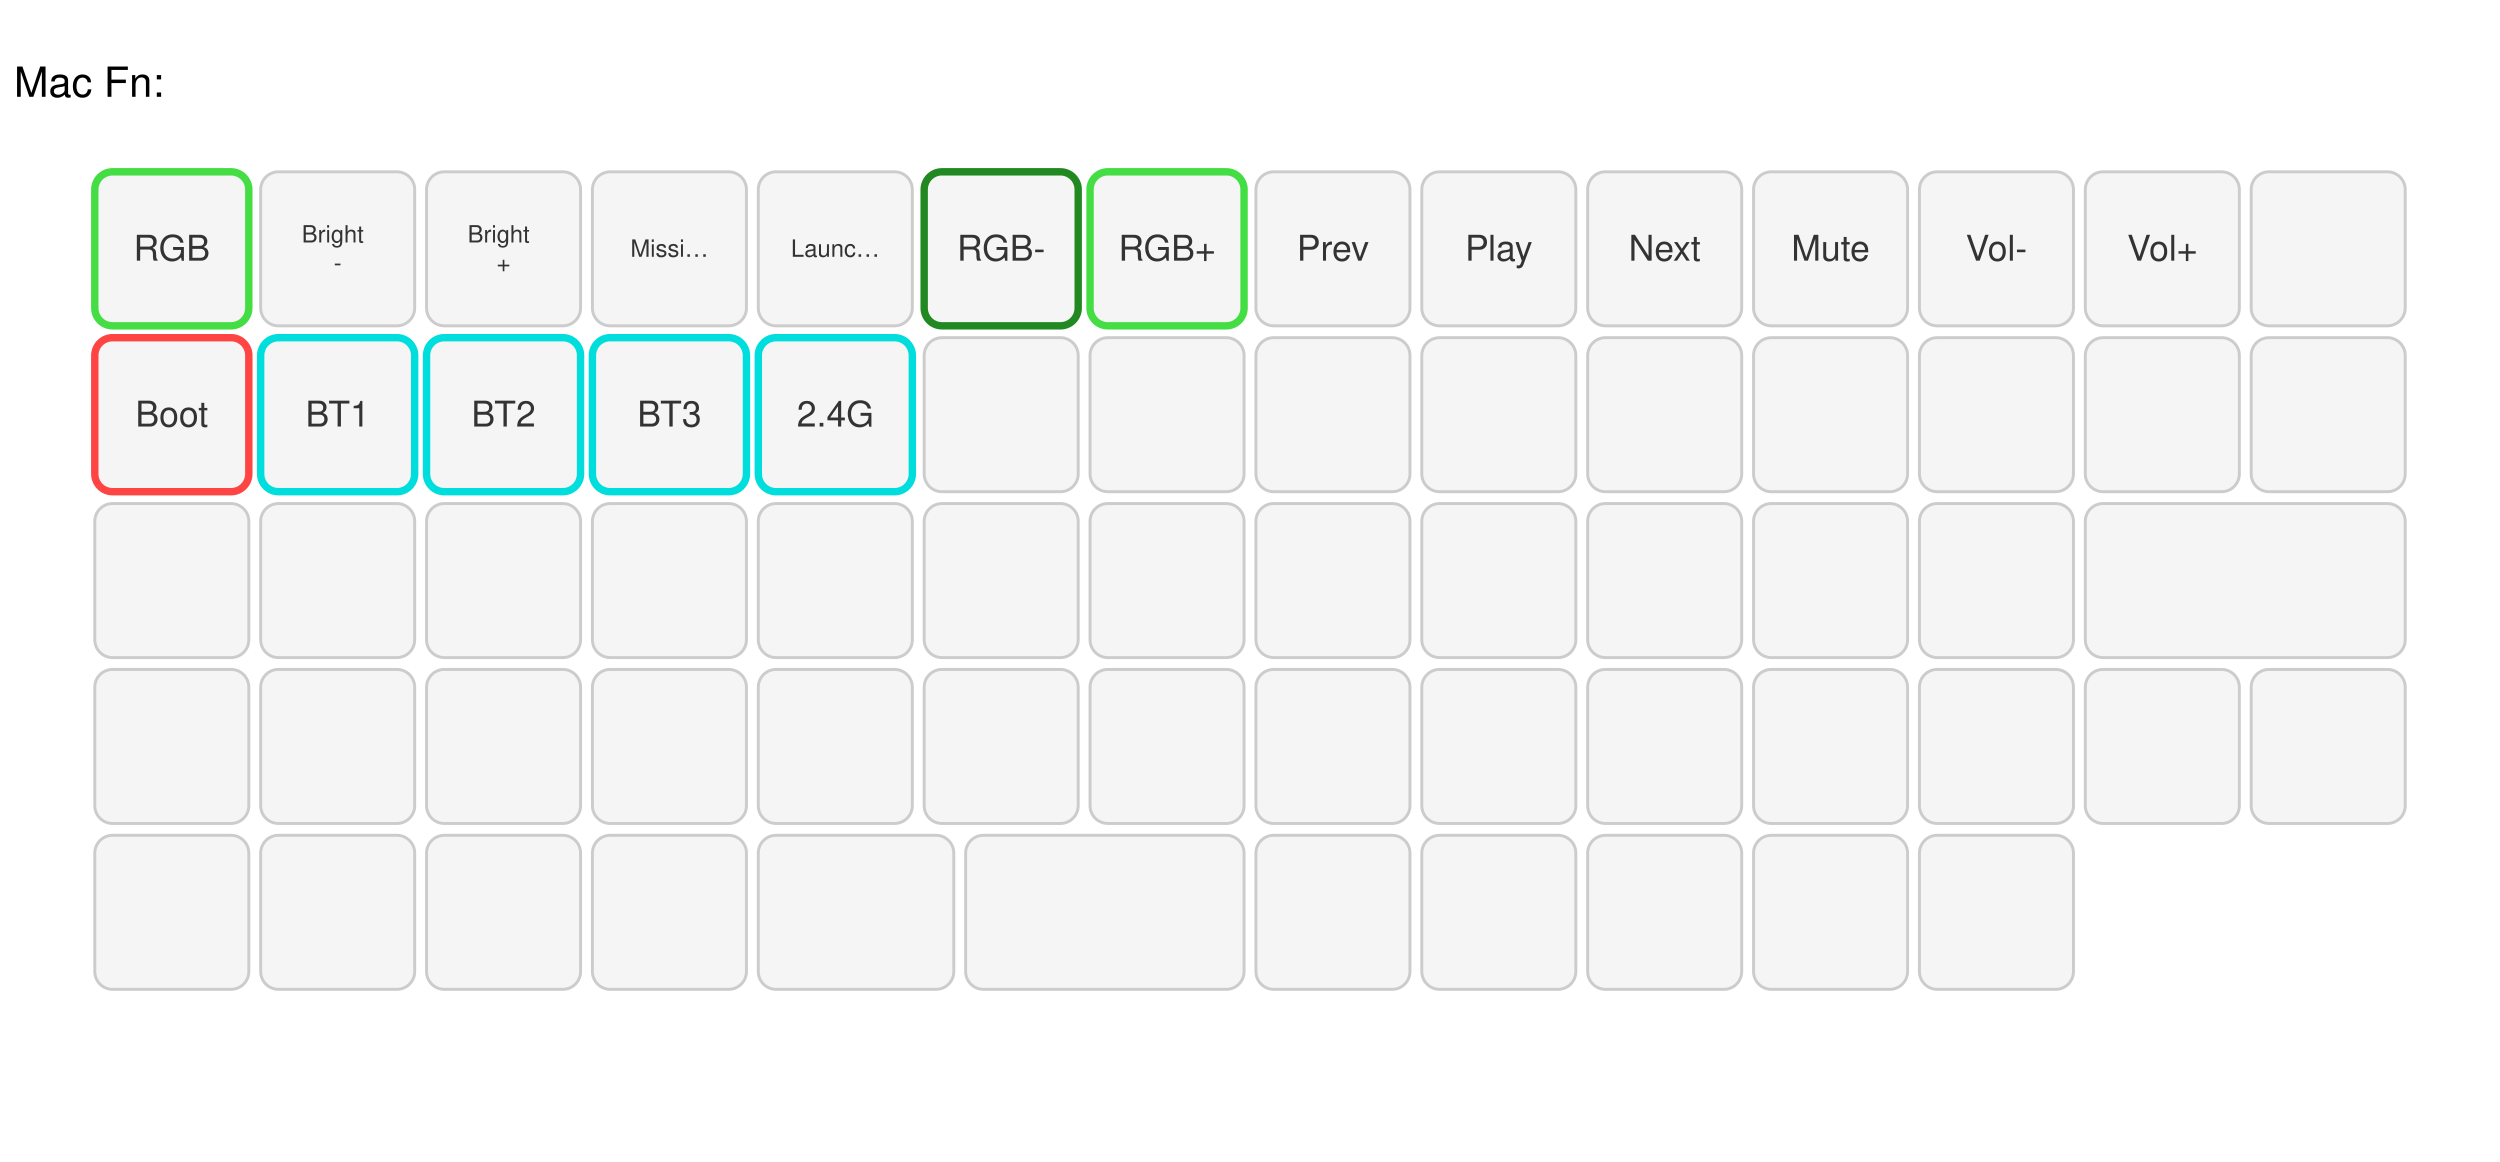
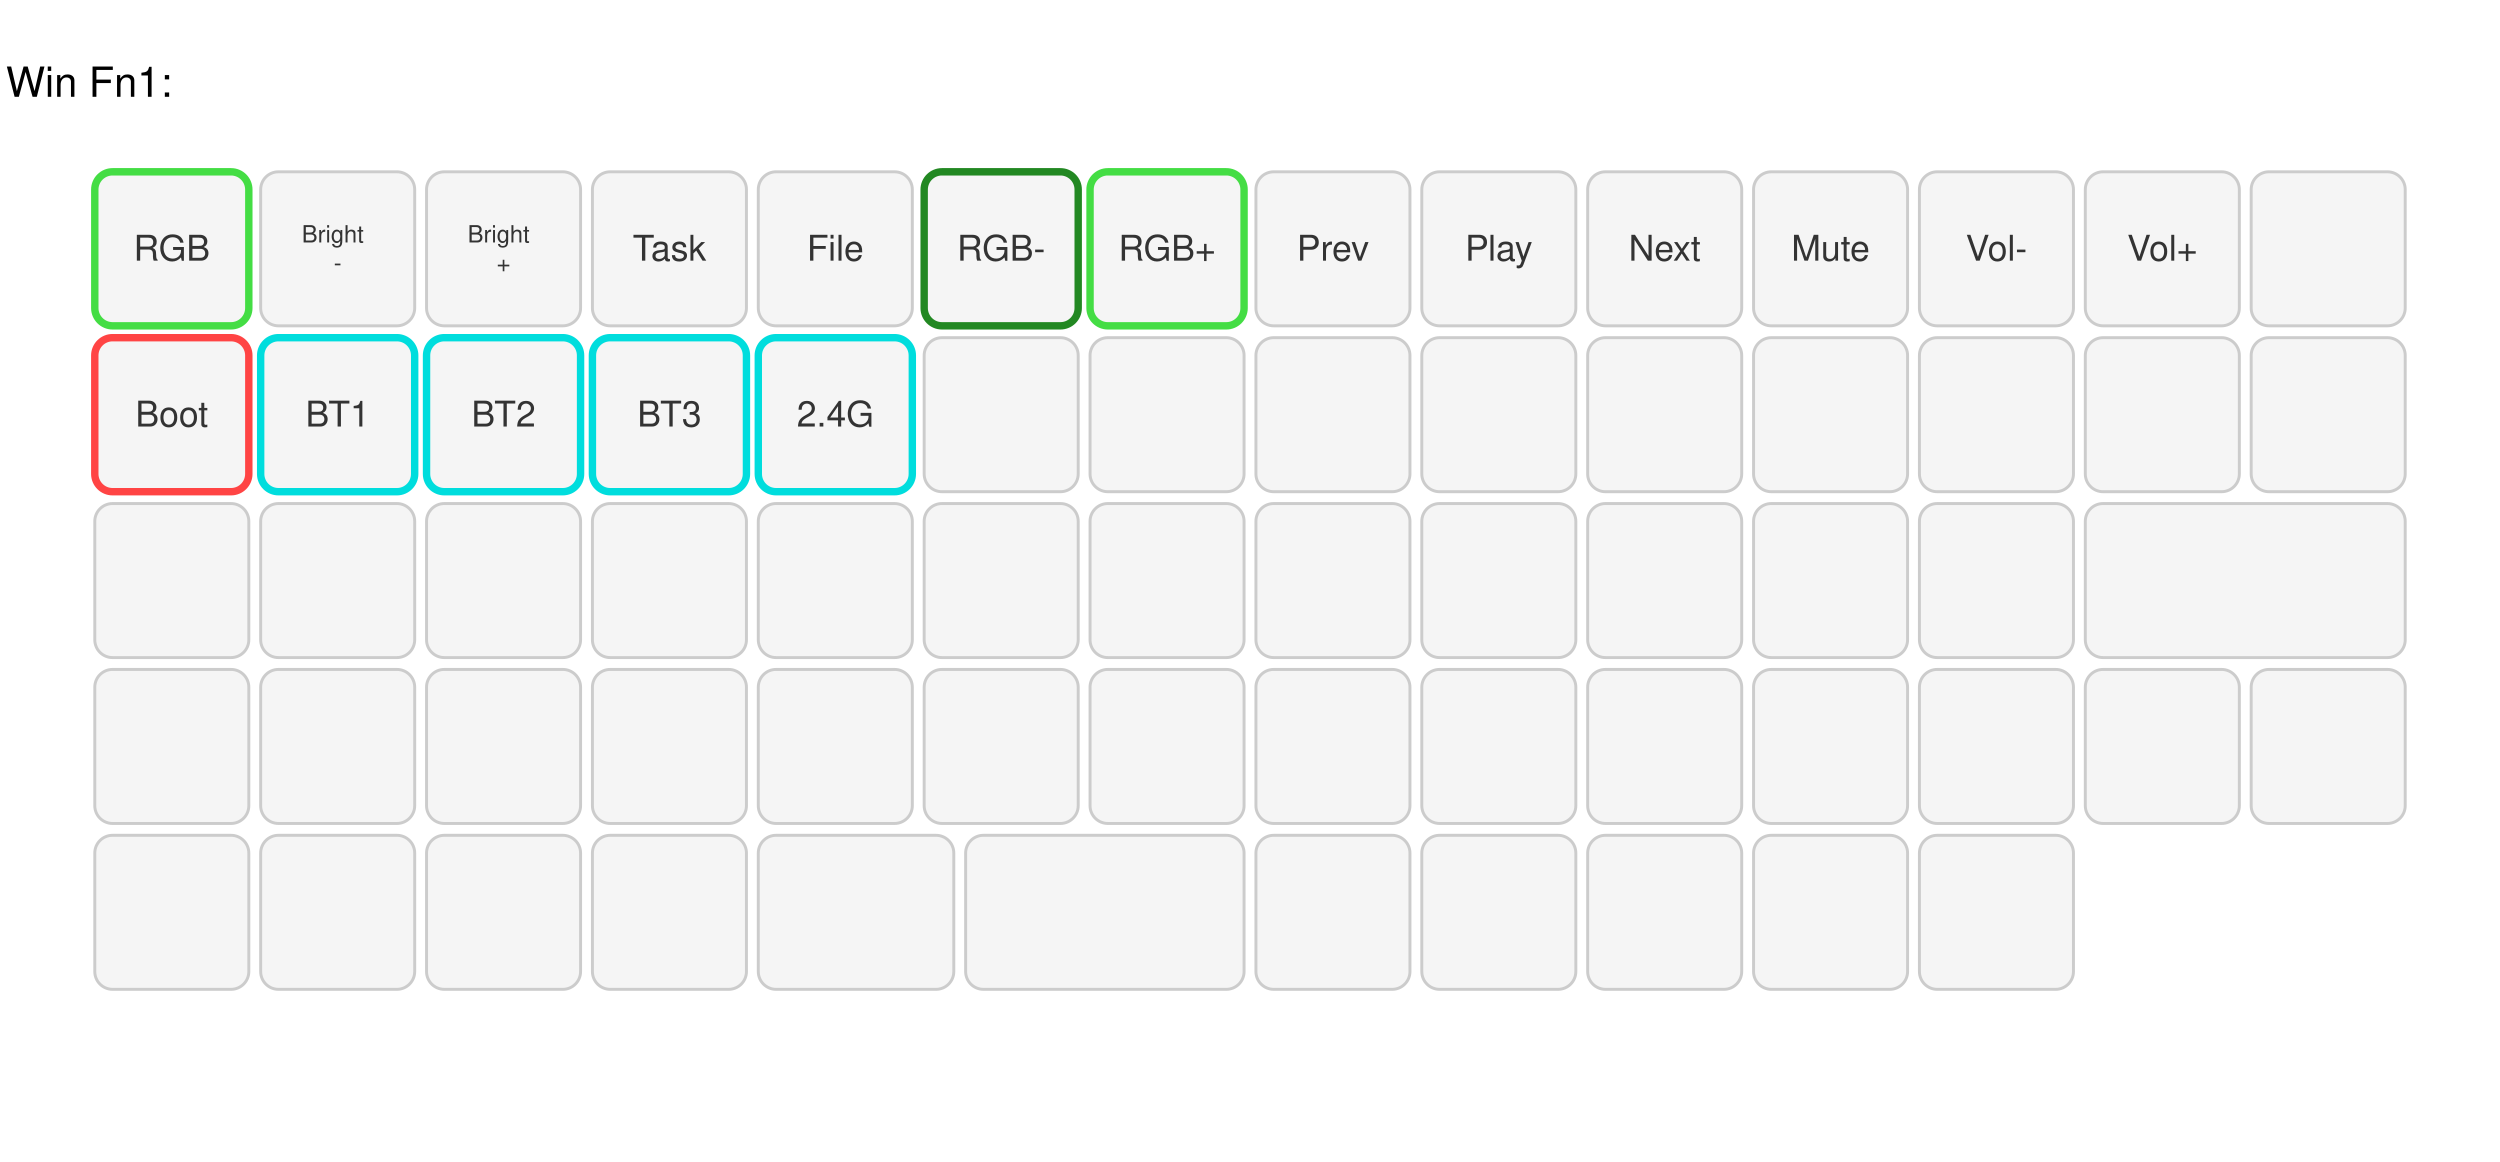
<svg xmlns="http://www.w3.org/2000/svg" width="844" height="392" viewBox="0 0 844 392" class="keymap">
  <style>svg {
  font-family: -apple-system, BlinkMacSystemFont, "SF Pro Text", "Helvetica Neue", Helvetica, Arial, sans-serif;
  font-size: 14px;
  font-kerning: normal;
  text-rendering: optimizeLegibility;
}
text { text-anchor: middle; dominant-baseline: middle; }
rect.key { fill: #f5f5f5; stroke: #cccccc; }
rect.held { fill: #a8d8ea; }
text.tap { font-size: 12px; fill: #333333; }
text.hold { font-size: 10px; fill: #666666; }
/* RGB layer indicator borders */
.rgb-magenta &gt; rect { stroke: #ff00ff; stroke-width: 2.5; }
.rgb-blue &gt; rect { stroke: #4488ff; stroke-width: 2.5; }
.rgb-yellow &gt; rect { stroke: #ffaa00; stroke-width: 2.5; }
.rgb-cyan &gt; rect { stroke: #00dddd; stroke-width: 2.5; }
.rgb-green &gt; rect { stroke: #44dd44; stroke-width: 2.5; }
.rgb-green-dark &gt; rect { stroke: #228822; stroke-width: 2.5; }
.rgb-red &gt; rect { stroke: #ff4444; stroke-width: 2.5; }
.rgb-orange &gt; rect { stroke: #ff8000; stroke-width: 2.5; }
</style>
-   <g transform="translate(30, 0)" class="layer-Mac Fn">
-     <text x="0" y="28" class="label" id="Mac-Fn">Mac Fn:</text>
+   <g transform="translate(30, 0)" class="layer-Win Fn1">
+     <text x="0" y="28" class="label" id="Win-Fn1">Win Fn1:</text>
    <g transform="translate(0, 56)">
      <g transform="translate(28, 28)" class="key rgb-green keypos-0">
        <rect rx="6" ry="6" x="-26" y="-26" width="52" height="52" class="key rgb-green" />
        <text x="0" y="0" class="key rgb-green tap">RGB</text>
      </g>
      <g transform="translate(84, 28)" class="key keypos-1">
        <rect rx="6" ry="6" x="-26" y="-26" width="52" height="52" class="key" />
        <text x="0" y="0" class="key tap">
          <tspan x="0" dy="-0.6em" style="font-size: 67%">Bright</tspan>
          <tspan x="0" dy="1.2em" style="font-size: 67%">-</tspan>
        </text>
      </g>
      <g transform="translate(140, 28)" class="key keypos-2">
        <rect rx="6" ry="6" x="-26" y="-26" width="52" height="52" class="key" />
        <text x="0" y="0" class="key tap">
          <tspan x="0" dy="-0.6em" style="font-size: 67%">Bright</tspan>
          <tspan x="0" dy="1.2em" style="font-size: 67%">+</tspan>
        </text>
      </g>
      <g transform="translate(196, 28)" class="key keypos-3">
        <rect rx="6" ry="6" x="-26" y="-26" width="52" height="52" class="key" />
-         <text x="0" y="0" class="key tap">
-           <tspan style="font-size: 67%">Missi…</tspan>
-         </text>
+         <text x="0" y="0" class="key tap">Task</text>
      </g>
      <g transform="translate(252, 28)" class="key keypos-4">
        <rect rx="6" ry="6" x="-26" y="-26" width="52" height="52" class="key" />
-         <text x="0" y="0" class="key tap">
-           <tspan style="font-size: 67%">Launc…</tspan>
-         </text>
+         <text x="0" y="0" class="key tap">File</text>
      </g>
      <g transform="translate(308, 28)" class="key rgb-green-dark keypos-5">
        <rect rx="6" ry="6" x="-26" y="-26" width="52" height="52" class="key rgb-green-dark" />
        <text x="0" y="0" class="key rgb-green-dark tap">RGB-</text>
      </g>
      <g transform="translate(364, 28)" class="key rgb-green keypos-6">
        <rect rx="6" ry="6" x="-26" y="-26" width="52" height="52" class="key rgb-green" />
        <text x="0" y="0" class="key rgb-green tap">RGB+</text>
      </g>
      <g transform="translate(420, 28)" class="key keypos-7">
        <rect rx="6" ry="6" x="-26" y="-26" width="52" height="52" class="key" />
        <text x="0" y="0" class="key tap">Prev</text>
      </g>
      <g transform="translate(476, 28)" class="key keypos-8">
        <rect rx="6" ry="6" x="-26" y="-26" width="52" height="52" class="key" />
        <text x="0" y="0" class="key tap">Play</text>
      </g>
      <g transform="translate(532, 28)" class="key keypos-9">
        <rect rx="6" ry="6" x="-26" y="-26" width="52" height="52" class="key" />
        <text x="0" y="0" class="key tap">Next</text>
      </g>
      <g transform="translate(588, 28)" class="key keypos-10">
        <rect rx="6" ry="6" x="-26" y="-26" width="52" height="52" class="key" />
        <text x="0" y="0" class="key tap">Mute</text>
      </g>
      <g transform="translate(644, 28)" class="key keypos-11">
        <rect rx="6" ry="6" x="-26" y="-26" width="52" height="52" class="key" />
        <text x="0" y="0" class="key tap">Vol-</text>
      </g>
      <g transform="translate(700, 28)" class="key keypos-12">
        <rect rx="6" ry="6" x="-26" y="-26" width="52" height="52" class="key" />
        <text x="0" y="0" class="key tap">Vol+</text>
      </g>
      <g transform="translate(756, 28)" class="key keypos-13">
        <rect rx="6" ry="6" x="-26" y="-26" width="52" height="52" class="key" />
      </g>
      <g transform="translate(28, 84)" class="key rgb-red keypos-14">
        <rect rx="6" ry="6" x="-26" y="-26" width="52" height="52" class="key rgb-red" />
        <text x="0" y="0" class="key rgb-red tap">Boot</text>
      </g>
      <g transform="translate(84, 84)" class="key rgb-cyan keypos-15">
        <rect rx="6" ry="6" x="-26" y="-26" width="52" height="52" class="key rgb-cyan" />
        <text x="0" y="0" class="key rgb-cyan tap">BT1</text>
      </g>
      <g transform="translate(140, 84)" class="key rgb-cyan keypos-16">
        <rect rx="6" ry="6" x="-26" y="-26" width="52" height="52" class="key rgb-cyan" />
        <text x="0" y="0" class="key rgb-cyan tap">BT2</text>
      </g>
      <g transform="translate(196, 84)" class="key rgb-cyan keypos-17">
        <rect rx="6" ry="6" x="-26" y="-26" width="52" height="52" class="key rgb-cyan" />
        <text x="0" y="0" class="key rgb-cyan tap">BT3</text>
      </g>
      <g transform="translate(252, 84)" class="key rgb-cyan keypos-18">
        <rect rx="6" ry="6" x="-26" y="-26" width="52" height="52" class="key rgb-cyan" />
        <text x="0" y="0" class="key rgb-cyan tap">2.4G</text>
      </g>
      <g transform="translate(308, 84)" class="key keypos-19">
        <rect rx="6" ry="6" x="-26" y="-26" width="52" height="52" class="key" />
      </g>
      <g transform="translate(364, 84)" class="key keypos-20">
        <rect rx="6" ry="6" x="-26" y="-26" width="52" height="52" class="key" />
      </g>
      <g transform="translate(420, 84)" class="key keypos-21">
        <rect rx="6" ry="6" x="-26" y="-26" width="52" height="52" class="key" />
      </g>
      <g transform="translate(476, 84)" class="key keypos-22">
        <rect rx="6" ry="6" x="-26" y="-26" width="52" height="52" class="key" />
      </g>
      <g transform="translate(532, 84)" class="key keypos-23">
        <rect rx="6" ry="6" x="-26" y="-26" width="52" height="52" class="key" />
      </g>
      <g transform="translate(588, 84)" class="key keypos-24">
        <rect rx="6" ry="6" x="-26" y="-26" width="52" height="52" class="key" />
      </g>
      <g transform="translate(644, 84)" class="key keypos-25">
        <rect rx="6" ry="6" x="-26" y="-26" width="52" height="52" class="key" />
      </g>
      <g transform="translate(700, 84)" class="key keypos-26">
        <rect rx="6" ry="6" x="-26" y="-26" width="52" height="52" class="key" />
      </g>
      <g transform="translate(756, 84)" class="key keypos-27">
        <rect rx="6" ry="6" x="-26" y="-26" width="52" height="52" class="key" />
      </g>
      <g transform="translate(28, 140)" class="key keypos-28">
        <rect rx="6" ry="6" x="-26" y="-26" width="52" height="52" class="key" />
      </g>
      <g transform="translate(84, 140)" class="key keypos-29">
        <rect rx="6" ry="6" x="-26" y="-26" width="52" height="52" class="key" />
      </g>
      <g transform="translate(140, 140)" class="key keypos-30">
        <rect rx="6" ry="6" x="-26" y="-26" width="52" height="52" class="key" />
      </g>
      <g transform="translate(196, 140)" class="key keypos-31">
        <rect rx="6" ry="6" x="-26" y="-26" width="52" height="52" class="key" />
      </g>
      <g transform="translate(252, 140)" class="key keypos-32">
        <rect rx="6" ry="6" x="-26" y="-26" width="52" height="52" class="key" />
      </g>
      <g transform="translate(308, 140)" class="key keypos-33">
        <rect rx="6" ry="6" x="-26" y="-26" width="52" height="52" class="key" />
      </g>
      <g transform="translate(364, 140)" class="key keypos-34">
        <rect rx="6" ry="6" x="-26" y="-26" width="52" height="52" class="key" />
      </g>
      <g transform="translate(420, 140)" class="key keypos-35">
        <rect rx="6" ry="6" x="-26" y="-26" width="52" height="52" class="key" />
      </g>
      <g transform="translate(476, 140)" class="key keypos-36">
        <rect rx="6" ry="6" x="-26" y="-26" width="52" height="52" class="key" />
      </g>
      <g transform="translate(532, 140)" class="key keypos-37">
        <rect rx="6" ry="6" x="-26" y="-26" width="52" height="52" class="key" />
      </g>
      <g transform="translate(588, 140)" class="key keypos-38">
        <rect rx="6" ry="6" x="-26" y="-26" width="52" height="52" class="key" />
      </g>
      <g transform="translate(644, 140)" class="key keypos-39">
        <rect rx="6" ry="6" x="-26" y="-26" width="52" height="52" class="key" />
      </g>
      <g transform="translate(728, 140)" class="key keypos-40">
        <rect rx="6" ry="6" x="-54" y="-26" width="108" height="52" class="key" />
      </g>
      <g transform="translate(28, 196)" class="key keypos-41">
        <rect rx="6" ry="6" x="-26" y="-26" width="52" height="52" class="key" />
      </g>
      <g transform="translate(84, 196)" class="key keypos-42">
        <rect rx="6" ry="6" x="-26" y="-26" width="52" height="52" class="key" />
      </g>
      <g transform="translate(140, 196)" class="key keypos-43">
        <rect rx="6" ry="6" x="-26" y="-26" width="52" height="52" class="key" />
      </g>
      <g transform="translate(196, 196)" class="key keypos-44">
        <rect rx="6" ry="6" x="-26" y="-26" width="52" height="52" class="key" />
      </g>
      <g transform="translate(252, 196)" class="key keypos-45">
        <rect rx="6" ry="6" x="-26" y="-26" width="52" height="52" class="key" />
      </g>
      <g transform="translate(308, 196)" class="key keypos-46">
        <rect rx="6" ry="6" x="-26" y="-26" width="52" height="52" class="key" />
      </g>
      <g transform="translate(364, 196)" class="key keypos-47">
        <rect rx="6" ry="6" x="-26" y="-26" width="52" height="52" class="key" />
      </g>
      <g transform="translate(420, 196)" class="key keypos-48">
        <rect rx="6" ry="6" x="-26" y="-26" width="52" height="52" class="key" />
      </g>
      <g transform="translate(476, 196)" class="key keypos-49">
        <rect rx="6" ry="6" x="-26" y="-26" width="52" height="52" class="key" />
      </g>
      <g transform="translate(532, 196)" class="key keypos-50">
        <rect rx="6" ry="6" x="-26" y="-26" width="52" height="52" class="key" />
      </g>
      <g transform="translate(588, 196)" class="key keypos-51">
        <rect rx="6" ry="6" x="-26" y="-26" width="52" height="52" class="key" />
      </g>
      <g transform="translate(644, 196)" class="key keypos-52">
        <rect rx="6" ry="6" x="-26" y="-26" width="52" height="52" class="key" />
      </g>
      <g transform="translate(700, 196)" class="key keypos-53">
        <rect rx="6" ry="6" x="-26" y="-26" width="52" height="52" class="key" />
      </g>
      <g transform="translate(756, 196)" class="key keypos-54">
        <rect rx="6" ry="6" x="-26" y="-26" width="52" height="52" class="key" />
      </g>
      <g transform="translate(28, 252)" class="key keypos-55">
        <rect rx="6" ry="6" x="-26" y="-26" width="52" height="52" class="key" />
      </g>
      <g transform="translate(84, 252)" class="key keypos-56">
        <rect rx="6" ry="6" x="-26" y="-26" width="52" height="52" class="key" />
      </g>
      <g transform="translate(140, 252)" class="key keypos-57">
        <rect rx="6" ry="6" x="-26" y="-26" width="52" height="52" class="key" />
      </g>
      <g transform="translate(196, 252)" class="key keypos-58">
        <rect rx="6" ry="6" x="-26" y="-26" width="52" height="52" class="key" />
      </g>
      <g transform="translate(259, 252)" class="key keypos-59">
        <rect rx="6" ry="6" x="-33" y="-26" width="66" height="52" class="key" />
      </g>
      <g transform="translate(343, 252)" class="key keypos-60">
        <rect rx="6" ry="6" x="-47" y="-26" width="94" height="52" class="key" />
      </g>
      <g transform="translate(420, 252)" class="key keypos-61">
        <rect rx="6" ry="6" x="-26" y="-26" width="52" height="52" class="key" />
      </g>
      <g transform="translate(476, 252)" class="key keypos-62">
        <rect rx="6" ry="6" x="-26" y="-26" width="52" height="52" class="key" />
      </g>
      <g transform="translate(532, 252)" class="key keypos-63">
        <rect rx="6" ry="6" x="-26" y="-26" width="52" height="52" class="key" />
      </g>
      <g transform="translate(588, 252)" class="key keypos-64">
        <rect rx="6" ry="6" x="-26" y="-26" width="52" height="52" class="key" />
      </g>
      <g transform="translate(644, 252)" class="key keypos-65">
        <rect rx="6" ry="6" x="-26" y="-26" width="52" height="52" class="key" />
      </g>
    </g>
  </g>
</svg>
